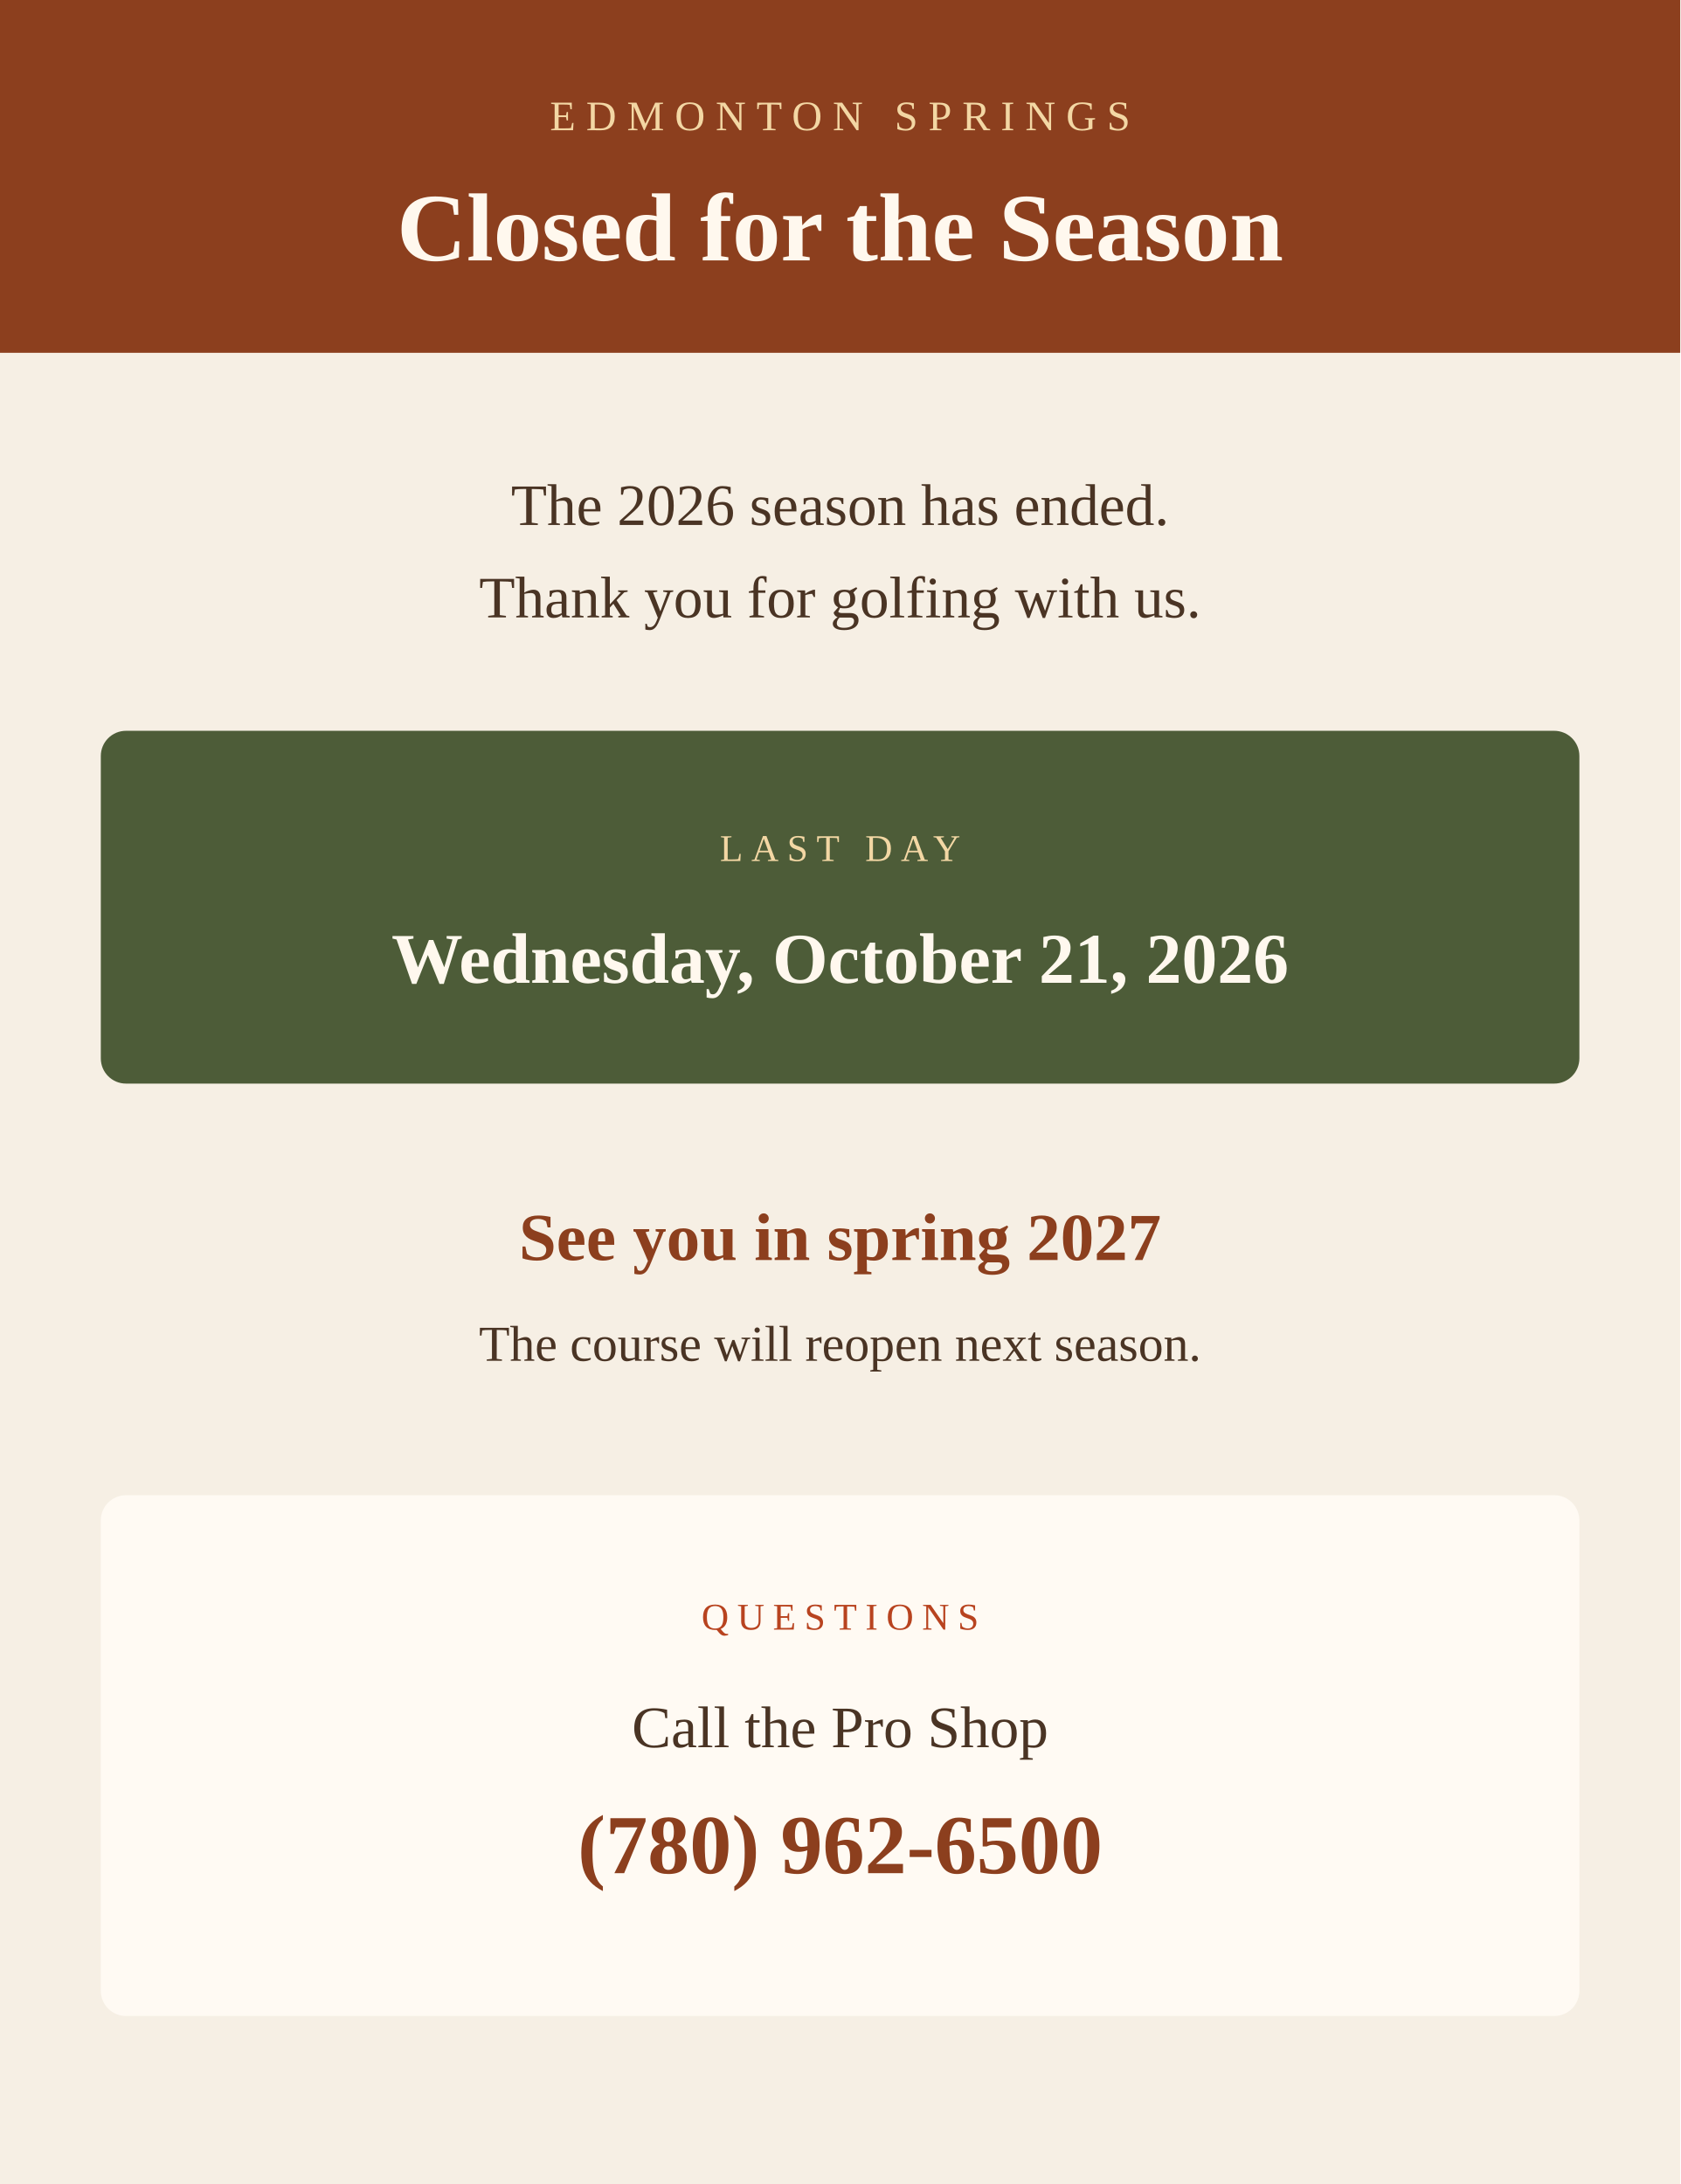
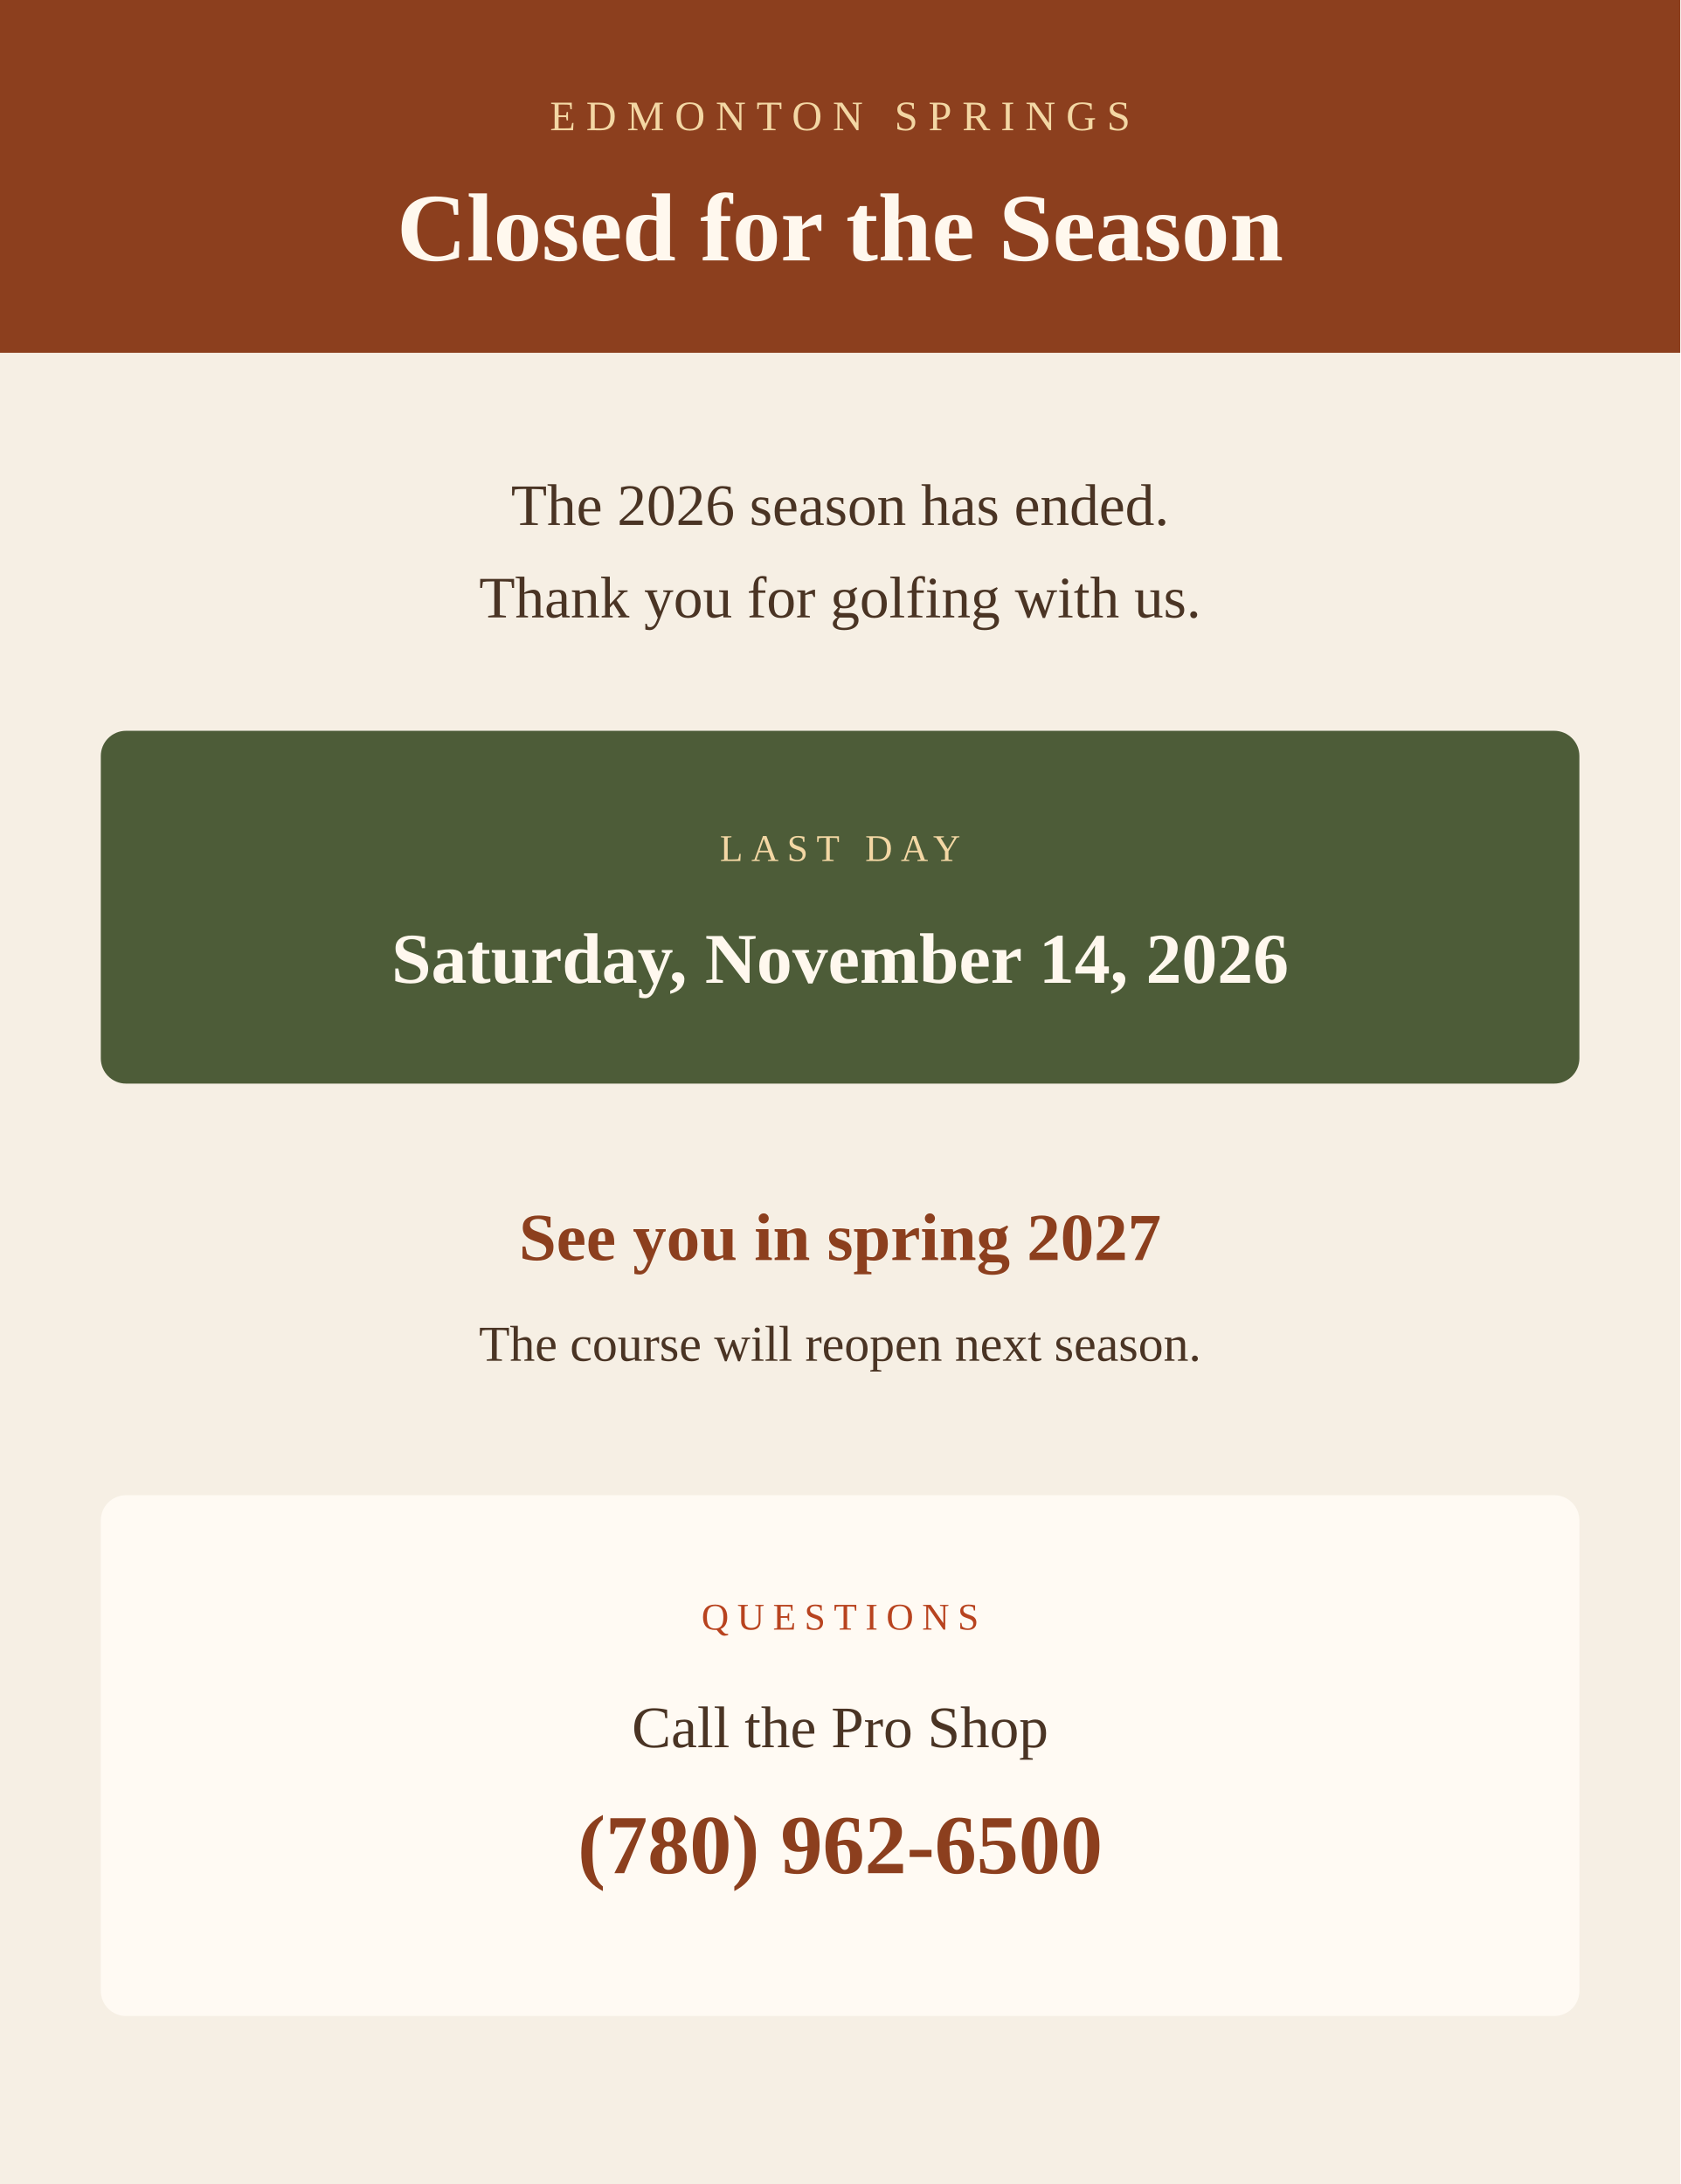
<svg xmlns="http://www.w3.org/2000/svg" width="800" height="1040" viewBox="0 0 800 1040" role="img" aria-labelledby="title desc">
  <rect width="800" height="1040" fill="#f6efe4" />
  <rect width="800" height="168" fill="#8c3f1e" />
  <text x="400" y="62" text-anchor="middle" fill="#f3d7a4" font-family="Georgia, 'Times New Roman', serif" font-size="20" letter-spacing="5">EDMONTON SPRINGS</text>
  <text x="400" y="124" text-anchor="middle" fill="#fff8ee" font-family="Georgia, 'Times New Roman', serif" font-size="46" font-weight="700">Closed for the Season</text>
  <text x="400" y="250" text-anchor="middle" fill="#4a3424" font-family="Georgia, 'Times New Roman', serif" font-size="28">The 2026 season has ended.</text>
  <text x="400" y="294" text-anchor="middle" fill="#4a3424" font-family="Georgia, 'Times New Roman', serif" font-size="28">Thank you for golfing with us.</text>
  <rect x="48" y="348" width="704" height="168" rx="12" fill="#4d5c38" />
  <text x="400" y="410" text-anchor="middle" fill="#f3d7a4" font-family="Georgia, 'Times New Roman', serif" font-size="18" letter-spacing="4">LAST DAY</text>
-   <text x="400" y="468" text-anchor="middle" fill="#fff8ee" font-family="Georgia, 'Times New Roman', serif" font-size="34" font-weight="700">Wednesday, October 21, 2026</text>
+   <text x="400" y="468" text-anchor="middle" fill="#fff8ee" font-family="Georgia, 'Times New Roman', serif" font-size="34" font-weight="700">Saturday, November 14, 2026</text>
  <text x="400" y="600" text-anchor="middle" fill="#8c3f1e" font-family="Georgia, 'Times New Roman', serif" font-size="32" font-weight="700">See you in spring 2027</text>
  <text x="400" y="648" text-anchor="middle" fill="#4a3424" font-family="Georgia, 'Times New Roman', serif" font-size="24">The course will reopen next season.</text>
  <rect x="48" y="712" width="704" height="248" rx="12" fill="#fffaf3" />
  <text x="400" y="776" text-anchor="middle" fill="#b8431f" font-family="Georgia, 'Times New Roman', serif" font-size="18" letter-spacing="4">QUESTIONS</text>
  <text x="400" y="832" text-anchor="middle" fill="#4a3424" font-family="Georgia, 'Times New Roman', serif" font-size="28">Call the Pro Shop</text>
  <text x="400" y="892" text-anchor="middle" fill="#8c3f1e" font-family="Georgia, 'Times New Roman', serif" font-size="40" font-weight="700">(780) 962-6500</text>
</svg>
